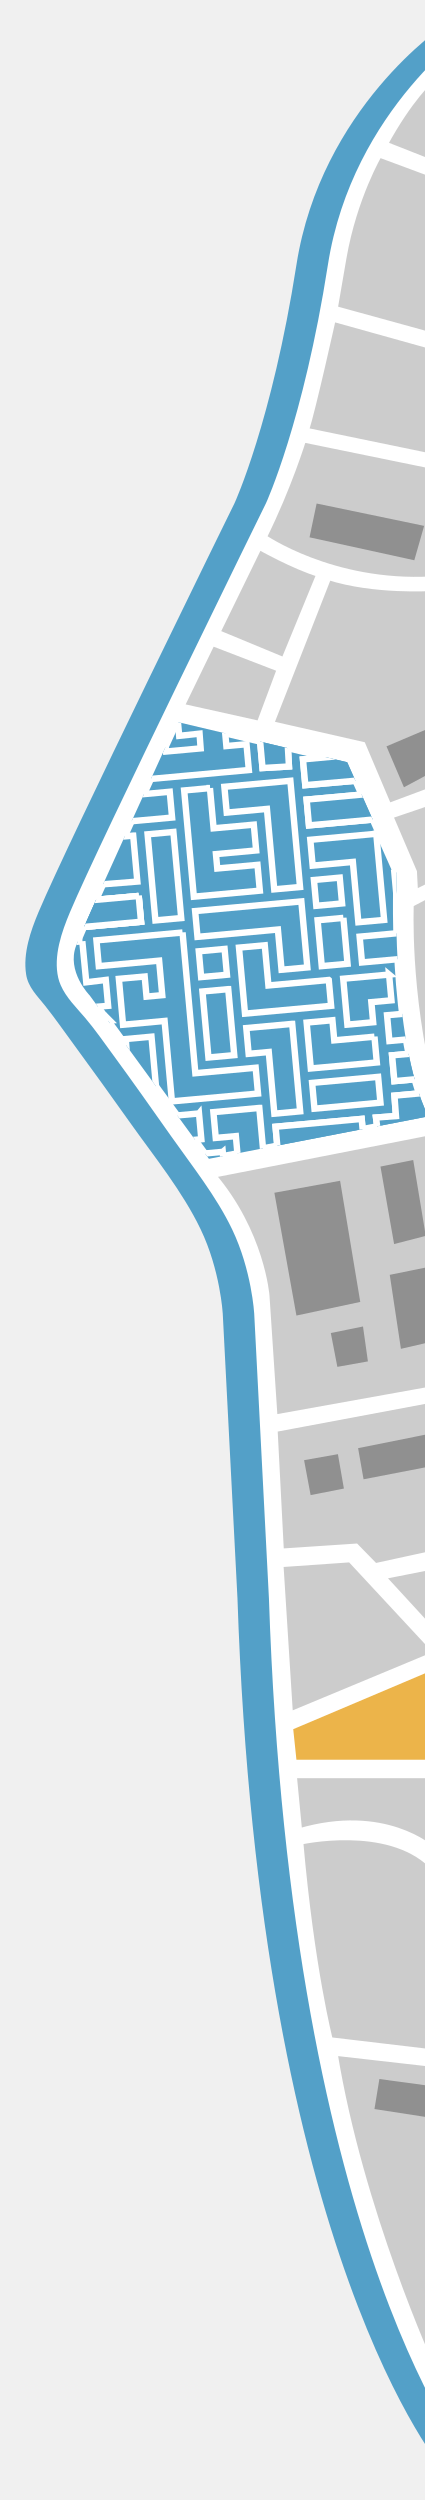
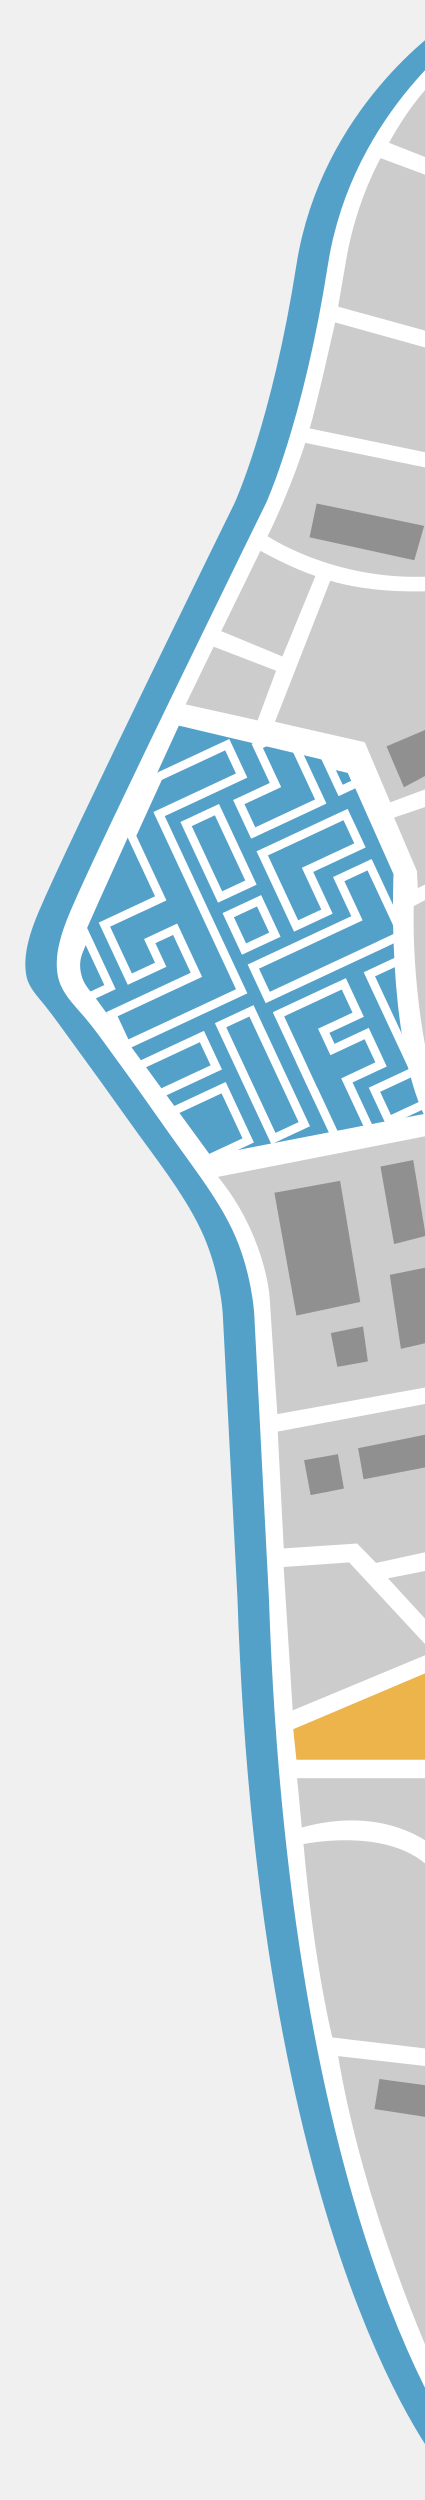
- <svg xmlns="http://www.w3.org/2000/svg" id="Layer_4" viewBox="0 0 198.45 1169.62">
-   <defs>
-     <style>.cls-1{fill:#909090;stroke:none;}.cls-2{fill:#ccc;stroke:#fff;}.cls-3{fill:#53a0c8;stroke:#fff;}.cls-4{fill:#53a0c8;stroke:#fff;}.cls-1,.cls-2,.cls-3,.cls-4{stroke-miterlimit:10;stroke-width:3px;}.cls-5{clip-path:url(#clippath);}</style>
-     <clipPath id="clippath">
-       <path class="cls-3" d="M200.36,647.32l-102.62-19.85-55.79,76.46s-11.01,11.2-6.29,23.39c4.72,12.19,47.17,104.56,47.17,104.56l79.6-18.87,23.19-52.09s-3.54-76.26,14.74-113.6Z" />
-     </clipPath>
-   </defs>
-   <g transform="translate(0 1169.62) scale(1 -1)">
-     <path class="cls-2" d="M207.57,13.93s-86.13,98.81-96.47,407.87l-6.89,133.28s-1.15,20.25-10.34,39.42c-8.5,17.74-21.7,33.96-33.03,49.92-8.76,12.34-17.59,24.62-26.54,36.83-4.37,5.97-8.63,12.07-13.23,17.87-3.63,4.56-7.98,8.67-8.86,14.72-1.49,9.8,2.09,20.19,5.83,29.08,13.79,32.76,91.7,191.31,91.7,191.31,0,0,17.45,37.91,28.94,111.45s68.89,111.91,68.89,111.91V13.93Z" style="fill:#53a0c8;stroke:none" />
-     <path class="cls-2" d="M222.29,13.93s-86.13,98.81-96.47,407.87l-6.89,133.28s-1.15,20.23-10.33,39.4c-7.39,15.42-18.66,29.55-28.47,43.47-8.97,12.74-17.94,25.48-27.15,38.05-4.31,5.88-8.5,11.96-13.23,17.51-4.07,4.78-8.81,9.36-11.35,15.2-.48,1.1-.88,2.24-1.15,3.42-2.35,10.2,1.61,21.52,5.51,30.79,13.79,32.76,91.7,191.31,91.7,191.31,0,0,17.45,37.91,28.94,111.45s68.89,111.91,68.89,111.91V13.93Z" style="fill:#fff;stroke:none" />
-     <path class="cls-2" d="M201.69,62.45s-33.21,72.68-45.31,146.94l46.45-5.29-1.14-141.65Z" />
-     <path class="cls-2" d="M201.83,209.39l-47.56,5.64s-8.67,33.26-13.9,93.05c0,0,40.74,9.2,61.46-10.91v-87.77Z" />
-     <path class="cls-2" d="M201.83,304.63s-21.9,19.89-61.95,8.05l-2.54,26.5h64.5v-34.55Z" />
-     <polygon class="cls-2" points="201.83 344.84 137.33 344.84 135.58 361.57 201.83 389.65 201.83 344.84" style="fill:#ecb44a;stroke:#fff" />
-     <polygon class="cls-2" points="201.83 394.82 135.58 367.25 131.1 437.91 163.96 440.2 201.83 399.42 201.83 394.82" />
-     <polygon class="cls-2" points="201.83 436.76 178.61 432.16 201.83 406.88 201.83 436.76" />
-     <polygon class="cls-2" points="201.83 442.5 175.45 436.76 166.47 445.95 131.33 443.6 128.36 501.1 201.83 514.88 201.83 442.5" />
-     <path class="cls-2" d="M201.83,519.48l-73.47-13.21-3.78,57.13s-2.22,29.62-25.37,56.62l102.62,20.11v-120.64Z" />
-     <polygon class="cls-2" points="84.68 839.01 121.45 830.84 131.1 856.69 99.21 868.96 84.68 839.01" />
-     <path class="cls-2" d="M126.62,830.84l42.96-9.77,12.18-28.72,20.06,7.47v94.79s-26.96-1.72-48.21,5.17l-27-68.94Z" />
-     <path class="cls-2" d="M101.46,873.58l19.72,40.41s16.51-9.39,28.42-12.87l-16.66-40.6-31.48,13.05Z" />
-     <path class="cls-2" d="M123.25,918.21s31.82-22.26,78.58-19.78v53.43l-60.02,12.29s-6.8-22.34-18.56-45.94Z" />
-     <path class="cls-2" d="M142.98,968.04l58.86-12.15v51.89l-46.17,12.88s-9.28-41.96-12.69-52.62Z" />
-     <path class="cls-2" d="M156.5,1025.05l45.33-12.48v75.83l-24.47,9.09s-11.84-20.14-16.76-48.49-4.09-23.96-4.09-23.96Z" />
-     <path class="cls-2" d="M179.85,1102.04l21.98-8.67v39.36s-10.1-8.8-21.98-30.69Z" />
-     <polygon class="cls-1" points="188.98 801.29 180.81 820.44 201.83 829.37 201.83 808.18 188.98 801.29" />
-     <polygon class="cls-1" points="193.83 907.5 144.81 918.23 148.13 934.05 198.43 923.59 193.83 907.5" />
-     <polygon class="cls-1" points="168.55 560.52 159.11 617.2 128.36 611.59 138.68 554.14 168.55 560.52" />
-     <polygon class="cls-1" points="184.38 587.59 178 623.84 193.32 626.91 199.19 591.42 184.38 587.59" />
-     <polygon class="cls-1" points="172.13 532.69 169.83 549.03 154.77 545.97 157.83 530.14 172.13 532.69" />
-     <polygon class="cls-1" points="201.83 541.88 187.57 538.57 182.34 573.19 199.19 576.61 201.83 549.03 201.83 541.88" />
-     <polygon class="cls-1" points="160.89 473.2 158.09 489.29 142.26 486.48 145.32 470.14 160.89 473.2" />
-     <polygon class="cls-1" points="170.09 477.54 167.53 492.1 201.83 498.99 201.83 483.67 170.09 477.54" />
-     <polygon class="cls-1" points="201.63 178.82 175.19 182.91 177.49 196.95 202 193.63 201.63 178.82" />
-     <polygon class="cls-2" points="201.83 794.65 182.34 788.01 193.58 761.71 194.09 751.76 201.83 755.59 201.83 794.65" />
-     <path class="cls-2" d="M201.83,751.76l-9.74-5.11s-1.91-41.36,9.74-86.81v91.91Z" />
-     <path class="cls-3" d="M200.36,647.32l-102.62-19.85-55.79,76.46s-11.01,11.2-6.29,23.39c4.72,12.19,47.17,104.56,47.17,104.56l79.6-18.87,23.19-52.09s-3.54-76.26,14.74-113.6Z" />
-     <g class="cls-5">
-       <path class="cls-4" d="M141.91,842.73l2.05-21.51-9.29-1,.52-9.19-12.37-.73-1.69,18.76-8.75-.81-1.26,11.88,30.8,2.59Z" />
-       <path class="cls-4" d="M174.96,798.41l1.1-12.07-31.51-2.87-1.09,12.07,31.51,2.86Z" />
-       <path class="cls-4" d="M190.57,828.28l5.31-58.41-12.5-1.74-4.87,59.05,12.06,1.1Z" />
-       <path class="cls-4" d="M120.71,869.71l2.33-21.7-12.79-2.16-1.85,22.34,12.31,1.52Z" />
-       <path class="cls-4" d="M171.08,835.82l2.72-30.8-30.96-2.73-1.1,12.06,18.84,1.72-.49,6.58-9.17-.99-1.53,12.38,21.69,1.79Z" />
-       <path class="cls-4" d="M106.78,706.85l2.81-30.88-12.07-1.1-2.81,30.88,12.06,1.1Z" />
-       <path class="cls-4" d="M85.4,733.36l5.99-65.84,28.22,2.56,1.1-12.07-40.29-3.66-3.42,37.62-19.44-1.77-1.95,21.47,12.07,1.1.86-9.41,7.37.67-1.47,16.15-28.22-2.57-1.1,12.07,40.28,3.67Z" />
-       <path class="cls-4" d="M136.71,690.6l3.72-40.91-12.07-1.1-2.62,28.85-9.41-.85-1.1,12.06,21.47,1.95Z" />
-       <path class="cls-4" d="M153.81,711.13l1.1-12.07-40.29-3.66-2.81,30.88,12.06,1.1,1.71-18.81,28.22,2.57Z" />
-       <path class="cls-4" d="M140.98,747.9l2.81-30.88-12.07-1.09-1.71,18.81-37.62-3.42-1.1,12.06,49.69,4.52Z" />
-       <path class="cls-4" d="M160.65,740.2l1.95-21.48-12.07-1.1-1.95,21.47,12.07,1.1Z" />
-       <path class="cls-4" d="M81.12,780.39l3.66-40.28-12.07-1.1-3.66,40.28,12.07,1.1Z" />
-       <path class="cls-4" d="M98.22,800.91l1.71-18.81,18.81,1.71,1.1-12.07-18.81-1.71.62-6.74,18.81,1.71,1.1-12.07-30.88-2.81-4.52,49.69,12.07,1.1Z" />
-       <path class="cls-4" d="M135.85,804.33l4.52-49.69-12.07-1.1-3.42,37.63-18.81-1.71-1.1,12.06,30.88,2.81Z" />
-       <path class="cls-4" d="M199.13,734.22l1.1-12.07-30.88-2.81-1.1,12.07,30.88,2.81Z" />
-       <path class="cls-4" d="M105.07,725.66l1.1-12.07-12.07-1.1-1.1,12.07,12.07,1.1Z" />
-       <path class="cls-4" d="M158.94,759.02l1.1-12.07-12.07-1.1-1.1,12.07,12.07,1.1Z" />
-       <path class="cls-4" d="M176.04,779.54l3.67-40.29-12.06-1.09-2.57,28.21-18.81-1.71-1.1,12.07,30.88,2.81Z" />
-       <path class="cls-4" d="M64.88,750.46l1.1-12.07-40.29-3.67-1.1,12.07,40.29,3.66Z" />
-       <path class="cls-4" d="M174.96,798.41l1.1-12.07-31.51-2.87-1.09,12.07,31.51,2.86Z" />
-       <path class="cls-4" d="M196.56,762.44l.85-9.4,9.41.86,1.1-12.07-21.47-1.95-1.95,21.47,12.07,1.09Z" />
-       <path class="cls-4" d="M38.5,729.26l1.86-19.2,9.13,1.1,1.1-12.12-20.63-1.65-3.61,30.66,12.16,1.21Z" />
-       <path class="cls-4" d="M93.1,648.7l1.1-12.07-12.07-1.1-1.1,12.06,12.06,1.1Z" />
-       <path class="cls-4" d="M223.08,679.49l1.1-12.07-39.66-3.61-1.09,12.07,39.66,3.61Z" />
-       <path class="cls-4" d="M208.55,630.75l1.1-12.06-40.29-3.67-1.1,12.07,40.29,3.66Z" />
-       <path class="cls-4" d="M205.98,658.97l1.96-21.49-30.55-2.43-1.48,11.73,9.34.69-.71,9.55,21.45,1.95Z" />
-       <path class="cls-4" d="M161.8,626.81l3.67-40.29-12.07-1.1-2.57,28.22-18.81-1.71-1.1,12.07,30.88,2.81Z" />
-       <path class="cls-4" d="M169.21,646.14l1.1-12.07-40.29-3.67-1.1,12.07,40.29,3.67Z" />
-       <path class="cls-4" d="M176.9,665.81l1.1-12.07-30.88-2.81-1.1,12.07,30.88,2.81Z" />
-       <path class="cls-4" d="M175.19,684.62l1.1-12.07-30.88-2.81-1.95,21.47,12.06,1.1.86-9.41,18.81,1.71Z" />
-       <path class="cls-4" d="M200.9,714.78l2.75-30.25-21.47-1.95-1.1,12.07,9.4.85-1.65,18.19,12.07,1.1Z" />
-       <path class="cls-4" d="M182.03,713.69l1.1-12.07-9.4-.85.85-9.41-12.06-1.1-1.95,21.47,21.47,1.95Z" />
-       <path class="cls-4" d="M64.88,750.46l1.1-12.07-40.29-3.67-1.1,12.07,40.29,3.66Z" />
-       <path class="cls-4" d="M144.67,606.33l2.33-21.7-12.79-2.16-1.85,22.34,12.31,1.52Z" />
-       <path class="cls-4" d="M190.57,828.28l5.31-58.41-12.5-1.74-4.87,59.05,12.06,1.1Z" />
-       <path class="cls-4" d="M141.91,842.73l2.05-21.51-9.29-1,.52-9.19-12.37-.73-1.69,18.76-8.75-.81-1.26,11.88,30.8,2.59Z" />
-       <path class="cls-4" d="M22.2,699.06l2.04-21.51-9.29-1,.52-9.19-12.37-.72-1.7,18.76-8.75-.8-1.26,11.88,30.8,2.58Z" />
-       <path class="cls-4" d="M171.08,835.82l2.72-30.8-30.96-2.73-1.1,12.06,18.84,1.72-.49,6.58-9.17-.99-1.53,12.38,21.69,1.79Z" />
-       <path class="cls-4" d="M55.25,654.74l1.1-12.07-31.51-2.87-1.09,12.07,31.51,2.87Z" />
-       <path class="cls-4" d="M70.87,684.61l5.31-58.41-12.5-1.74-4.87,59.05,12.06,1.1Z" />
-       <path class="cls-4" d="M125.6,604.23l2.01-22.1-12.07-1.1-2.01,22.1,12.07,1.1Z" />
-       <path class="cls-4" d="M79.41,799.2l1.1-12.07-39.66-3.61-1.1,12.07,39.66,3.61Z" />
-       <path class="cls-4" d="M64.88,750.46l1.1-12.07-40.29-3.67-1.1,12.07,40.29,3.66Z" />
-       <path class="cls-4" d="M62.31,778.67l1.95-21.49-30.55-2.43-1.48,11.73,9.33.69-.71,9.55,21.45,1.95Z" />
-       <path class="cls-4" d="M104.2,839.39l1.71-18.81,9.41.85,1.1-12.06-49.69-4.52-2.81,30.91,11.92.88,1.85-18.62,16.18,1.47-.51,6.89-9.53-1.02-1.1,12.09,21.47,1.95Z" />
-       <path class="cls-4" d="M25.54,765.85l1.1-12.07-40.29-3.67-1.1,12.07,40.29,3.67Z" />
-       <path class="cls-4" d="M1,726.04l2.33-21.7-12.79-2.16-1.85,22.34,12.31,1.52Z" />
-       <path class="cls-4" d="M101.64,867.61l2.01-22.1-12.07-1.1-2.01,22.1,12.07,1.1Z" />
-       <path class="cls-4" d="M104.22,630.74l2.81-30.88-12.07-1.1-1.71,18.82-9.41-.86-1.1,12.06,21.47,1.95Z" />
-       <path class="cls-4" d="M51.37,692.15l2.72-30.8-30.96-2.73-1.1,12.06,18.84,1.71-.49,6.58-9.17-.99-1.53,12.37,21.7,1.79Z" />
-       <path class="cls-4" d="M121.32,651.27l3.66-40.29-12.07-1.1-2.57,28.22-9.41-.85-1.1,12.06,21.47,1.96Z" />
-       <path class="cls-4" d="M223.08,679.49l1.1-12.07-39.66-3.61-1.09,12.07,39.66,3.61Z" />
-       <path class="cls-4" d="M205.98,658.97l1.96-21.49-30.55-2.43-1.48,11.73,9.34.69-.71,9.55,21.45,1.95Z" />
-       <path class="cls-4" d="M161.8,626.81l3.67-40.29-12.07-1.1-2.57,28.22-18.81-1.71-1.1,12.07,30.88,2.81Z" />
-       <path class="cls-4" d="M169.21,646.14l1.1-12.07-40.29-3.67-1.1,12.07,40.29,3.67Z" />
-       <path class="cls-4" d="M144.67,606.33l2.33-21.7-12.79-2.16-1.85,22.34,12.31,1.52Z" />
-       <path class="cls-4" d="M125.6,604.23l2.01-22.1-12.07-1.1-2.01,22.1,12.07,1.1Z" />
-       <path class="cls-4" d="M18.13,746.52l3.66-40.28-12.07-1.1-2.57,28.22-18.81-1.71-1.1,12.07,30.88,2.81Z" />
-     </g>
+ <svg xmlns="http://www.w3.org/2000/svg" width="198.45" height="1169.62" viewBox="0 0 198.45 1169.62">
+   <g id="Layer_4">
+     <path d="M207.57 1155.69 C207.57 1155.69 121.44 1056.88 111.1 747.82 L104.21 614.54 C104.21 614.54 103.06 594.29 93.87 575.12 C85.37 557.38 72.17 541.16 60.84 525.2 C52.08 512.86 43.25 500.58 34.3 488.37 C29.93 482.4 25.67 476.3 21.07 470.5 C17.44 465.94 13.09 461.83 12.21 455.78 C10.72 445.98 14.3 435.59 18.04 426.7 C31.83 393.94 109.74 235.39 109.74 235.39 C109.74 235.39 127.19 197.48 138.68 123.94 C150.17 50.4 207.57 12.03 207.57 12.03 Z" fill="#53a0c8" />
+     <path d="M222.29 1155.69 C222.29 1155.69 136.16 1056.88 125.82 747.82 L118.93 614.54 C118.93 614.54 117.78 594.31 108.6 575.14 C101.21 559.72 89.94 545.59 80.13 531.67 C71.16 518.93 62.19 506.19 52.98 493.62 C48.67 487.74 44.48 481.66 39.75 476.11 C35.68 471.33 30.94 466.75 28.4 460.91 C27.92 459.81 27.52 458.67 27.25 457.49 C24.9 447.29 28.86 435.97 32.76 426.7 C46.55 393.94 124.46 235.39 124.46 235.39 C124.46 235.39 141.91 197.48 153.4 123.94 C164.89 50.4 222.29 12.03 222.29 12.03 Z" fill="#ffffff" />
+     <path d="M201.69 1107.17 C201.69 1107.17 168.48 1034.49 156.38 960.23 L202.83 965.52 Z" fill="#cccccc" stroke="#ffffff" stroke-width="3" stroke-miterlimit="10" />
+     <path d="M201.83 960.23 L154.27 954.59 C154.27 954.59 145.6 921.33 140.37 861.54 C140.37 861.54 181.11 852.34 201.83 872.45 L201.83 960.22 Z" fill="#cccccc" stroke="#ffffff" stroke-width="3" stroke-miterlimit="10" />
+     <path d="M201.83 864.99 C201.83 864.99 179.93 845.1 139.88 856.94 L137.34 830.44 L201.84 830.44 L201.84 864.99 Z" fill="#cccccc" stroke="#ffffff" stroke-width="3" stroke-miterlimit="10" />
+     <path d="M201.83 824.78 L137.33 824.78 L135.58 808.05 L201.83 779.97 Z" fill="#ecb44a" stroke="#ffffff" stroke-width="3" stroke-miterlimit="10" />
+     <path d="M201.83 774.8 L135.58 802.37 L131.1 731.71 L163.96 729.42 L201.83 770.2 Z" fill="#cccccc" stroke="#ffffff" stroke-width="3" stroke-miterlimit="10" />
+     <path d="M201.83 732.86 L178.61 737.46 L201.83 762.74 Z" fill="#cccccc" stroke="#ffffff" stroke-width="3" stroke-miterlimit="10" />
+     <path d="M201.83 727.12 L175.45 732.86 L166.47 723.67 L131.33 726.02 L128.36 668.52 L201.83 654.74 Z" fill="#cccccc" stroke="#ffffff" stroke-width="3" stroke-miterlimit="10" />
+     <path d="M201.83 650.14 L128.36 663.35 L124.58 606.22 C124.58 606.22 122.36 576.6 99.21 549.6 L201.83 529.49 L201.83 650.13 Z" fill="#cccccc" stroke="#ffffff" stroke-width="3" stroke-miterlimit="10" />
+     <path d="M84.68 330.61 L121.45 338.78 L131.1 312.93 L99.21 300.66 Z" fill="#cccccc" stroke="#ffffff" stroke-width="3" stroke-miterlimit="10" />
+     <path d="M126.62 338.78 L169.58 348.55 L181.76 377.27 L201.82 369.8 L201.82 275.01 C201.82 275.01 174.86 276.73 153.61 269.84 L126.61 338.78 Z" fill="#cccccc" stroke="#ffffff" stroke-width="3" stroke-miterlimit="10" />
+     <path d="M101.46 296.04 L121.18 255.63 C121.18 255.63 137.69 265.02 149.6 268.5 L132.94 309.1 L101.46 296.05 Z" fill="#cccccc" stroke="#ffffff" stroke-width="3" stroke-miterlimit="10" />
+     <path d="M123.25 251.41 C123.25 251.41 155.07 273.67 201.83 271.19 L201.83 217.76 L141.81 205.47 C141.81 205.47 135.01 227.81 123.25 251.41 Z" fill="#cccccc" stroke="#ffffff" stroke-width="3" stroke-miterlimit="10" />
+     <path d="M142.98 201.58 L201.84 213.73 L201.84 161.84 L155.67 148.96 C155.67 148.96 146.39 190.92 142.98 201.58 Z" fill="#cccccc" stroke="#ffffff" stroke-width="3" stroke-miterlimit="10" />
+     <path d="M156.5 144.57 L201.83 157.05 L201.83 81.22 L177.36 72.13 C177.36 72.13 165.52 92.27 160.6 120.62 C155.68 148.97 156.51 144.58 156.51 144.58 Z" fill="#cccccc" stroke="#ffffff" stroke-width="3" stroke-miterlimit="10" />
+     <path d="M179.85 67.58 L201.83 76.25 L201.83 36.89 C201.83 36.89 191.73 45.69 179.85 67.58 Z" fill="#cccccc" stroke="#ffffff" stroke-width="3" stroke-miterlimit="10" />
+     <path d="M188.98 368.33 L180.81 349.18 L201.83 340.25 L201.83 361.44 Z" fill="#909090" />
+     <path d="M193.83 262.12 L144.81 251.39 L148.13 235.57 L198.43 246.03 Z" fill="#909090" />
+     <path d="M168.55 609.1 L159.11 552.42 L128.36 558.03 L138.68 615.48 Z" fill="#909090" />
+     <path d="M184.38 582.03 L178 545.78 L193.32 542.71 L199.19 578.2 Z" fill="#909090" />
+     <path d="M172.13 636.93 L169.83 620.59 L154.77 623.65 L157.83 639.48 Z" fill="#909090" />
+     <path d="M201.83 627.74 L187.57 631.05 L182.34 596.43 L199.19 593.01 L201.83 620.59 Z" fill="#909090" />
+     <path d="M160.89 696.42 L158.09 680.33 L142.26 683.14 L145.32 699.48 Z" fill="#909090" />
+     <path d="M170.09 692.08 L167.53 677.52 L201.83 670.63 L201.83 685.95 Z" fill="#909090" />
+     <path d="M201.63 990.8 L175.19 986.71 L177.49 972.67 L202 975.99 Z" fill="#909090" />
+     <path d="M201.83 374.97 L182.34 381.61 L193.58 407.91 L194.09 417.86 L201.83 414.03 Z" fill="#cccccc" stroke="#ffffff" stroke-width="3" stroke-miterlimit="10" />
+     <path d="M201.83 417.86 L192.09 422.97 C192.09 422.97 190.18 464.33 201.83 509.78 L201.83 417.87 Z" fill="#cccccc" stroke="#ffffff" stroke-width="3" stroke-miterlimit="10" />
+     <path d="M200.36 522.3 L97.74 542.15 L41.95 465.69 C41.95 465.69 30.94 454.49 35.66 442.3 C40.38 430.11 82.83 337.74 82.83 337.74 L162.43 356.61 L185.62 408.7 C185.62 408.7 182.08 484.96 200.36 522.3 Z" fill="#53a0c8" stroke="#ffffff" stroke-width="3" stroke-miterlimit="10" />
+     <path d="M116.124 533.536 L92.453 544.574 L80.945 519.896 L104.617 508.858 Z" fill="none" stroke="#ffffff" stroke-width="4" stroke-miterlimit="10" />
+     <path d="M101.189 499.377 L72.107 512.938 L65.368 498.487 L94.45 484.926 Z" fill="none" stroke="#ffffff" stroke-width="4" stroke-miterlimit="10" />
+     <path d="M127.919 532.678 L103.189 479.645 L117.64 472.907 L142.37 525.94 Z" fill="none" stroke="#ffffff" stroke-width="4" stroke-miterlimit="10" />
+     <path d="M174.122 530.852 L166.127 534.58 C162.561 536.243 158.323 534.7 156.661 531.135 L147.83 512.198 L147.797 512.214 L141.059 497.763 L141.092 497.747 L130.36 474.733 L130.453 474.69 L130.36 474.489 L160.846 460.274 L167.584 474.725 L151.456 482.245 L155.543 491.009 L171.545 483.547 L178.283 497.998 L162.281 505.46 Z" fill="none" stroke="#ffffff" stroke-width="4" stroke-miterlimit="10" />
+     <path d="M179.194 441.514 L125.25 466.669 L118.511 452.218 L167.002 429.606 L158.457 411.283 L172.908 404.544 L188.174 437.282 L179.177 441.477 Z" fill="none" stroke="#ffffff" stroke-width="4" stroke-miterlimit="10" />
+     <path d="M152.981 426.488 L138.53 433.227 L123.264 400.489 L122.672 399.256 L123.264 398.984 L161.672 381.074 L168.411 395.525 L143.877 406.965 Z" fill="none" stroke="#ffffff" stroke-width="4" stroke-miterlimit="10" />
+     <path d="M114.159 444.02 L106.761 428.155 L121.212 421.416 L128.61 437.282 Z" fill="none" stroke="#ffffff" stroke-width="4" stroke-miterlimit="10" />
+     <path d="M102.957 419.653 L87.041 385.52 L101.492 378.781 L117.408 412.914 Z" fill="none" stroke="#ffffff" stroke-width="4" stroke-miterlimit="10" />
+     <path d="M150.027 374.993 L118.456 389.715 L111.717 375.264 L128.872 367.264 L120.34 348.969 L134.791 342.231 L150.057 374.968 L150.023 374.984 Z" fill="none" stroke="#ffffff" stroke-width="4" stroke-miterlimit="10" />
+     <path d="M207.83 512.204 L181.92 524.286 L175.182 509.835 L201.091 497.753 Z" fill="none" stroke="#ffffff" stroke-width="4" stroke-miterlimit="10" />
+     <path d="M113.05 463.786 L59.136 488.927 L59.036 488.79 L52.368 474.489 L91.887 456.061 L81.944 434.738 L70.03 440.293 L75.188 451.354 L60.737 458.093 L55.579 447.032 L49.11 433.157 L48.841 432.581 L75.205 420.286 L61.571 391.047 C66.012 381.28 70.429 371.606 74.201 363.359 L106.311 348.385 L113.05 362.836 L74.411 380.854 L113.05 463.716 L113.023 463.728 Z" fill="none" stroke="#ffffff" stroke-width="4" stroke-miterlimit="10" />
+     <path d="M51.462 461.828 L41.201 466.613 C38.305 462.822 33.162 454.331 36.66 445.296 C37.249 443.775 38.426 441.004 40.035 437.321 Z" fill="none" stroke="#ffffff" stroke-width="4" stroke-miterlimit="10" />
+     <path d="M166.955 366.273 L159.365 369.813 L153.575 357.397 L164.116 359.896 Z" fill="none" stroke="#ffffff" stroke-width="4" stroke-miterlimit="10" />
+     <path d="M188.061 450.817 C188.922 467.459 190.878 486.806 195.085 503.609 L172.803 455.825 L187.254 449.086 Z" fill="none" stroke="#ffffff" stroke-width="4" stroke-miterlimit="10" />
  </g>
</svg>
